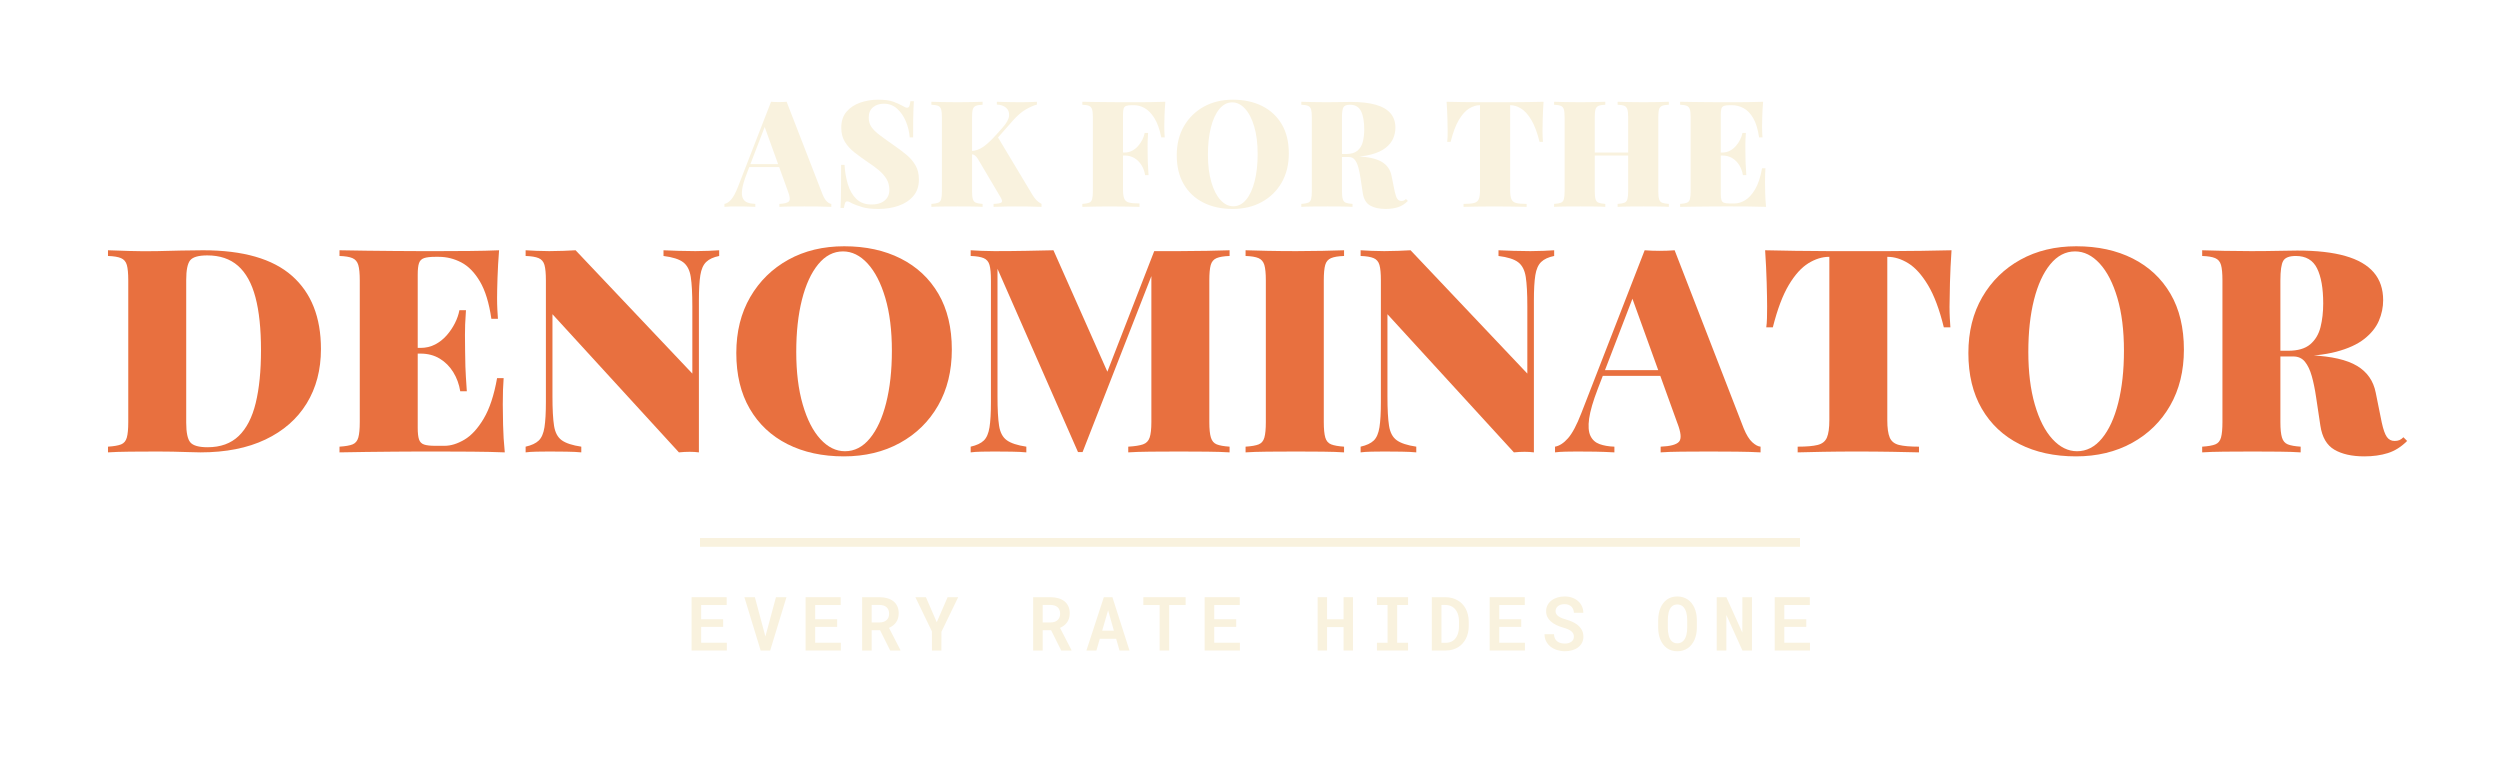
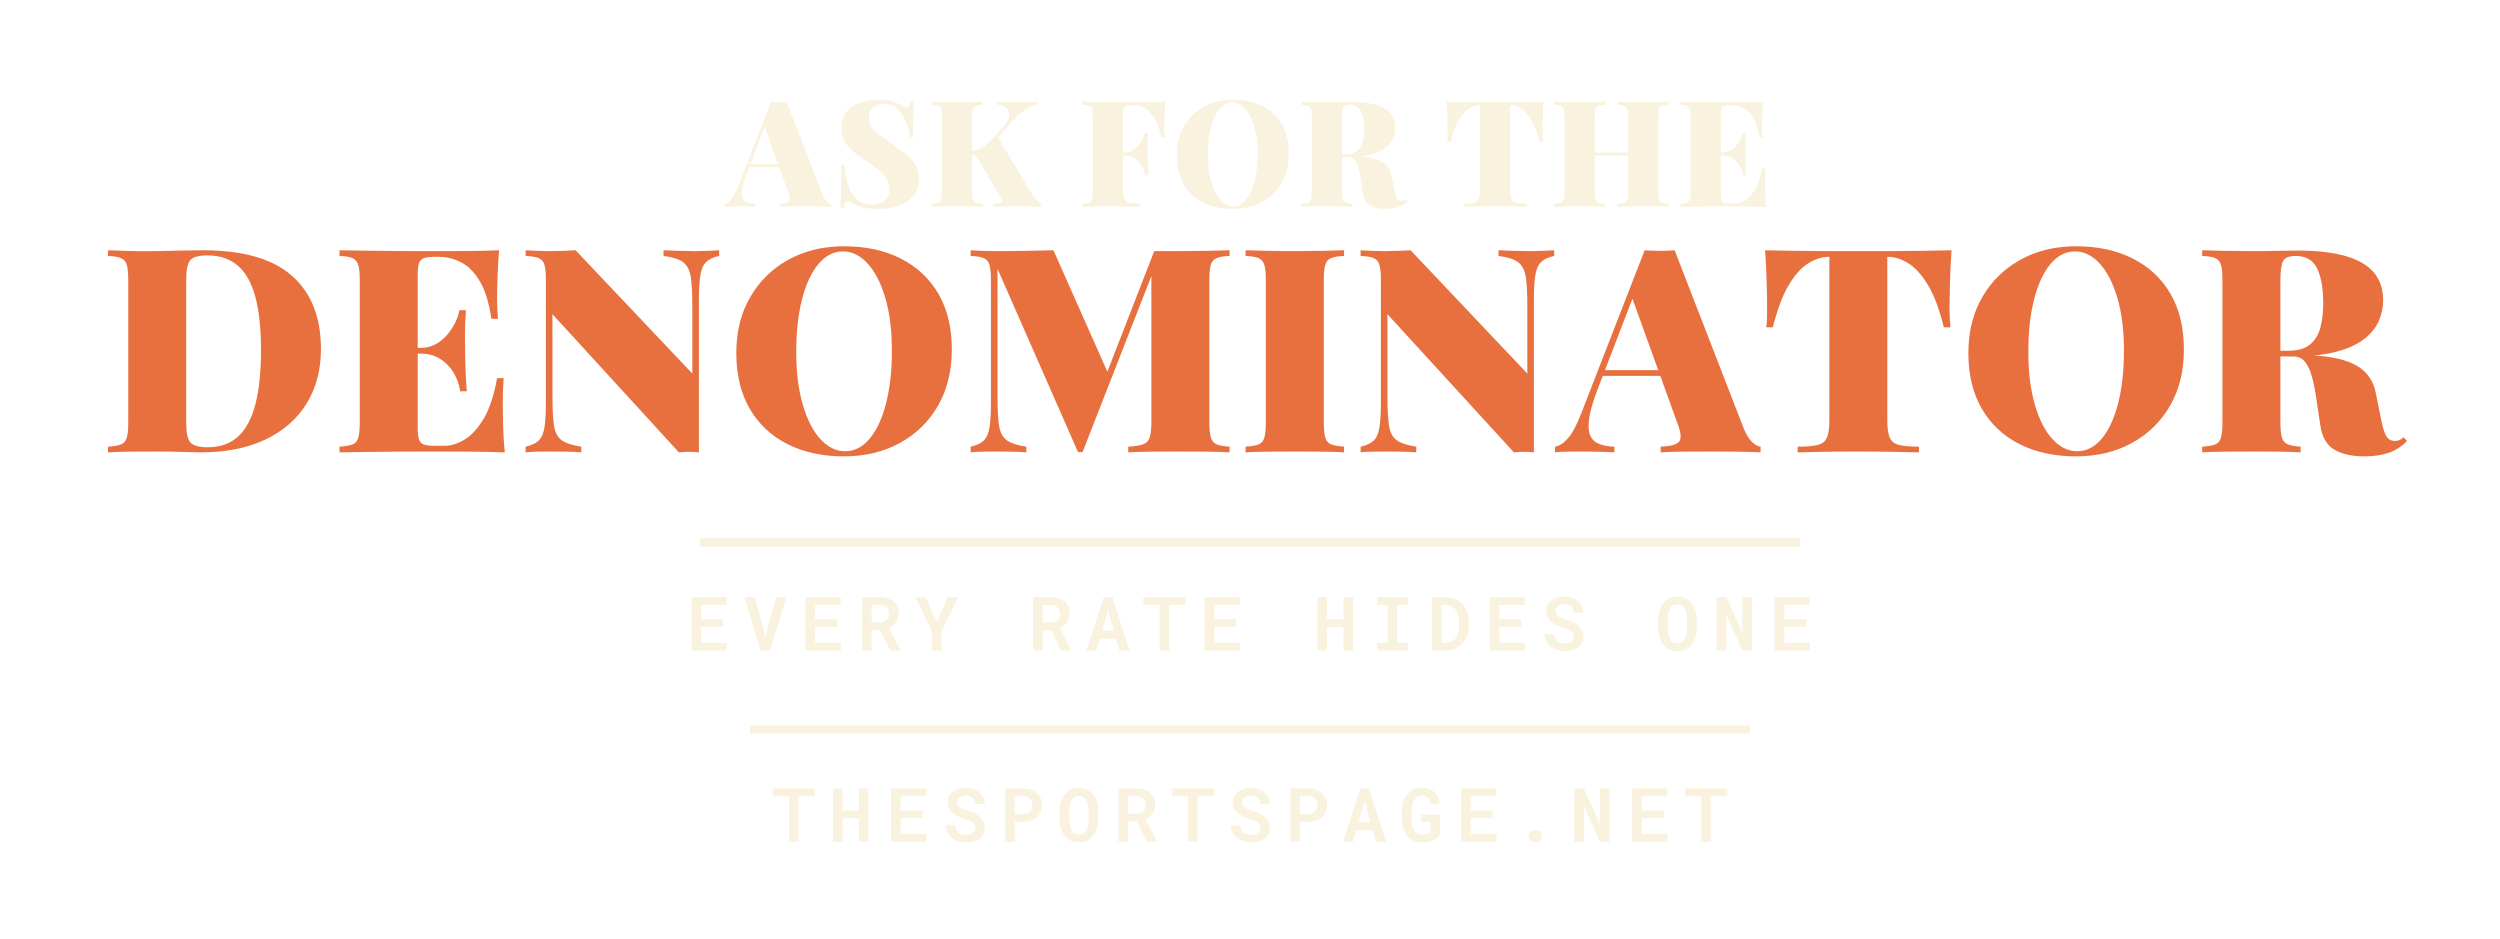
- <svg xmlns="http://www.w3.org/2000/svg" width="280mm" height="86.02mm" viewBox="0 0 280 86.02">
+ <svg xmlns="http://www.w3.org/2000/svg" width="280mm" height="105.06mm" viewBox="0 0 280 105.06">
  <path d="M398 708 640 84Q654 50 670.0 35.5Q686 21 699 20V0Q663 2 615.0 2.5Q567 3 517 3Q466 3 421.0 2.5Q376 2 349 0V20Q400 22 413.5 37.5Q427 53 407 104L247 547L267 582L129 223Q104 158 98.5 118.5Q93 79 103.0 58.0Q113 37 135.0 29.0Q157 21 187 20V0Q150 2 120.5 2.5Q91 3 56 3Q37 3 15.5 2.5Q-6 2 -21 0V20Q2 24 24.5 49.5Q47 75 71 137L293 708Q317 706 345.5 706.0Q374 706 398 708ZM433 288V268H135L145 288Z" fill="#f9f2de" transform="translate(81.486,23.170) scale(0.016626,-0.016626)" />
  <path d="M302 722Q367 722 403.0 709.0Q439 696 464 682Q476 675 483.5 671.5Q491 668 498 668Q508 668 512.5 679.0Q517 690 520 712H543Q542 691 540.5 663.0Q539 635 538.5 589.0Q538 543 538 468H515Q511 523 489.5 575.0Q468 627 430.5 661.0Q393 695 341 695Q297 695 268.0 671.0Q239 647 239 602Q239 565 257.0 538.5Q275 512 313.5 483.0Q352 454 415 410Q460 379 496.5 348.0Q533 317 555.0 278.0Q577 239 577 184Q577 117 539.5 73.0Q502 29 440.0 7.5Q378 -14 305 -14Q237 -14 196.5 -2.0Q156 10 128 23Q106 37 94 37Q84 37 79.5 26.0Q75 15 72 -7H49Q51 19 51.5 53.5Q52 88 52.5 143.0Q53 198 53 283H76Q80 213 98.5 152.0Q117 91 155.5 53.5Q194 16 258 16Q295 16 321.5 27.5Q348 39 363.0 61.0Q378 83 378 114Q378 156 359.0 187.5Q340 219 307.5 246.5Q275 274 232 302Q185 334 144.0 366.0Q103 398 78.5 438.0Q54 478 54 533Q54 599 89.0 640.5Q124 682 181.0 702.0Q238 722 302 722Z" fill="#f9f2de" transform="translate(93.324,23.170) scale(0.016626,-0.016626)" />
  <path d="M739 708V689Q705 680 663.5 656.0Q622 632 575 579L391 370L472 476L709 81Q722 60 735.0 46.0Q748 32 770 20V0Q728 2 680.5 2.5Q633 3 590 3Q567 3 533.0 2.5Q499 2 447 0V20Q494 22 501.5 31.0Q509 40 494 65L349 310Q339 328 331.0 337.0Q323 346 315.5 350.0Q308 354 296 355V376Q340 378 379.0 405.5Q418 433 473 495L507 533Q549 580 551.5 614.5Q554 649 530.5 668.5Q507 688 469 689V708Q497 707 521.5 706.5Q546 706 573.5 705.5Q601 705 638 705Q670 705 694.5 706.0Q719 707 739 708ZM373 708V688Q343 687 327.5 680.5Q312 674 307.0 656.5Q302 639 302 602V106Q302 70 307.5 52.0Q313 34 328.0 28.0Q343 22 373 20V0Q344 2 298.5 2.5Q253 3 206 3Q152 3 104.5 2.5Q57 2 28 0V20Q59 22 74.0 28.0Q89 34 94.0 52.0Q99 70 99 106V602Q99 639 94.0 656.5Q89 674 73.5 680.5Q58 687 28 688V708Q57 707 104.5 706.0Q152 705 206 705Q253 705 298.5 706.0Q344 707 373 708Z" fill="#f9f2de" transform="translate(103.848,23.170) scale(0.016626,-0.016626)" />
  <path d="M587 708Q583 658 581.5 611.456Q580 564.911 580 540Q580 518.545 581.0 499.773Q582 481 583 468H560Q543 551 513.0 598.5Q483 646 447.5 665.5Q412 685 376 685H363Q337.377 685 324.188 680.5Q311 676 306.5 662.875Q302 649.75 302 622V116Q302 75.5 310.5 55.25Q319 35 343.0 29.0Q367 23 413 23V0Q379 1 324.0 2.0Q269 3 207 3Q161 3 115.0 2.0Q69 1 28 0V20Q59 22 73.894 28.0Q88.787 34 93.894 52.0Q99 70 99 106V602Q99 639 93.766 656.5Q88.532 674 73.266 680.5Q58 687 28 688V708Q72.462 707 121.731 706.5Q171 706 219.421 705.5Q267.842 705 309.605 705.0Q351.368 705 378 705Q424 705 482.5 705.5Q541 706 587 708ZM442 366Q442 366 442.0 356.0Q442 346 442 346H272Q272 346 272.0 356.0Q272 366 272 366ZM471 498Q467 441 467.5 411.0Q468 381 468 356Q468 331 469.0 301.0Q470 271 474 214H451Q445 251 426.5 281.0Q408 311 379.0 328.5Q350 346 312 346V366Q340 366 363.0 378.0Q386 390 403.5 410.0Q421 430 432.5 453.0Q444 476 448 498Z" fill="#f9f2de" transform="translate(120.756,23.170) scale(0.016626,-0.016626)" />
  <path d="M414.054 722Q526.995 722 611.997 679.0Q697 636 744.0 555.5Q791 475 791 360Q791 248 742.852 164.0Q694.703 80 609.106 33.0Q523.509 -14 412.946 -14Q300.005 -14 215.003 29.0Q130 72 83.0 153.0Q36 234 36 348Q36 460 84.743 544.0Q133.486 628 218.488 675.0Q303.491 722 414.054 722ZM409.646 704Q360 704 323.0 659.0Q286 614 266.0 535.0Q246 456 246 352Q246 246 268.781 167.5Q291.563 89 330.562 46.5Q369.56 4 416.668 4Q466.864 4 503.932 49.0Q541 94 561.0 173.5Q581 253 581 356Q581 463 557.994 541.0Q534.987 619 495.994 661.5Q457 704 409.646 704Z" fill="#f9f2de" transform="translate(131.197,23.170) scale(0.016626,-0.016626)" />
  <path d="M28 708Q57 707 104.5 706.0Q152 705 200 705Q250 705 296.0 706.0Q342 707 361 707Q463 707 529.5 688.0Q596 669 629.0 630.5Q662 592 662 533Q662 496 647.0 461.0Q632 426 596.0 397.5Q560 369 497.5 352.5Q435 336 339 336H243V356H329Q380 356 406.5 378.5Q433 401 442.5 438.5Q452 476 452 522Q452 601 430.5 644.5Q409 688 356 688Q322 688 312.0 671.0Q302 654 302 602V106Q302 70 307.5 52.0Q313 34 328.0 28.0Q343 22 373 20V0Q344 2 298.5 2.5Q253 3 206 3Q152 3 104.5 2.5Q57 2 28 0V20Q59 22 74.0 28.0Q89 34 94.0 52.0Q99 70 99 106V602Q99 639 94.0 656.5Q89 674 73.5 680.5Q58 687 28 688ZM237 353Q273 352 305.0 349.0Q337 346 364.0 343.5Q391 341 410 340Q517 335 570.5 303.0Q624 271 636 209L657 105Q665 68 675.0 54.0Q685 40 702 40Q712 40 719.0 43.0Q726 46 733 53L746 40Q715 9 678.5 -2.5Q642 -14 596 -14Q531 -14 491.0 9.5Q451 33 442 94L427 194Q421 235 412.0 267.0Q403 299 388.0 317.5Q373 336 347 336H239Z" fill="#f9f2de" transform="translate(145.279,23.170) scale(0.016626,-0.016626)" />
  <path d="M676 708Q672 649 670.5 594.0Q669 539 669 510Q669 489 670.0 470.0Q671 451 672 438H649Q626 532 593.5 586.0Q561 640 524.5 662.5Q488 685 452 685H451V113Q451 72 459.5 52.0Q468 32 492.0 26.0Q516 20 562 20V0Q527 1 467.5 2.0Q408 3 343 3Q281 3 226.0 2.0Q171 1 137 0V20Q183 20 207.0 26.0Q231 32 239.5 52.0Q248 72 248 113V685H247Q211 685 174.5 662.5Q138 640 106.0 586.5Q74 533 50 438H27Q29 451 29.5 470.0Q30 489 30 510Q30 539 28.5 594.0Q27 649 23 708Q71 707 129.0 706.0Q187 705 245.0 705.0Q303 705 350 705Q397 705 455.0 705.0Q513 705 571.0 706.0Q629 707 676 708Z" fill="#f9f2de" transform="translate(161.638,23.170) scale(0.016626,-0.016626)" />
  <path d="M456 0V20Q487 22 501.894 28.0Q516.787 34 521.894 52.0Q527 70 527 106V602Q527 639 521.766 656.5Q516.532 674 501.266 680.5Q486 687 456 688V708Q487 707 535.5 706.0Q584 705 633 705Q684.393 705 729.196 706.0Q774 707 801 708V688Q770.942 687 755.471 680.5Q740 674 735.0 656.5Q730 639 730 602V106Q730 70 735.259 52.0Q740.519 34 755.858 28.0Q771.198 22 801 20V0Q774 2 729.196 2.5Q684.393 3 633 3Q584 3 535.5 2.5Q487 2 456 0ZM28 0V20Q59 22 73.894 28.0Q88.787 34 93.894 52.0Q99 70 99 106V602Q99 639 93.766 656.5Q88.532 674 73.266 680.5Q58 687 28 688V708Q57.203 707 104.484 706.0Q151.766 705 206 705Q253 705 298.5 706.0Q344 707 373 708V688Q342.942 687 327.471 680.5Q312 674 307.0 656.5Q302 639 302 602V106Q302 70 307.259 52.0Q312.519 34 327.858 28.0Q343.198 22 373 20V0Q344 2 298.5 2.5Q253 3 206 3Q151.766 3 104.484 2.5Q57.203 2 28 0ZM217 346V366H612V346Z" fill="#f9f2de" transform="translate(173.592,23.170) scale(0.016626,-0.016626)" />
  <path d="M587 708Q583 658 581.5 611.5Q580 565 580 540Q580 519.097 581.0 499.935Q582 480.774 583 468H560Q548 551 520.0 598.5Q492 646 454.5 665.5Q417 685 376 685H363Q337.377 685 324.188 680.5Q311 676 306.5 662.875Q302 649.75 302 622V86Q302 59 306.5 45.5Q311 32 324.188 27.5Q337.377 23 363 23H396Q429 23 465.5 44.5Q502 66 533.0 118.0Q564 170 580 260H603Q600 224 600 168Q600 143.089 601.0 96.544Q602 50 607 0Q556 2 492.0 2.5Q428 3 378 3Q351.391 3 309.664 3.0Q267.937 3 219.557 2.5Q171.178 2 121.589 1.5Q72 1 28 0V20Q59 22 73.894 28.0Q88.787 34 93.894 52.0Q99 70 99 106V602Q99 639 93.766 656.5Q88.532 674 73.266 680.5Q58 687 28 688V708Q72.462 707 121.731 706.5Q171 706 219.421 705.5Q267.842 705 309.605 705.0Q351.368 705 378 705Q424 705 482.5 705.5Q541 706 587 708ZM442 366Q442 366 442.0 356.0Q442 346 442 346H272Q272 346 272.0 356.0Q272 366 272 366ZM471 498Q467 441 467.5 411.0Q468 381 468 356Q468 331 469.0 301.0Q470 271 474 214H451Q445 251 426.5 281.0Q408 311 379.0 328.5Q350 346 312 346V366Q340 366 363.0 378.0Q386 390 403.5 410.0Q421 430 432.5 453.0Q444 476 448 498Z" fill="#f9f2de" transform="translate(187.707,23.170) scale(0.016626,-0.016626)" />
  <path d="M361 708Q571 708 672.5 618.5Q774 529 774 362Q774 253 724.0 171.5Q674 90 579.5 45.0Q485 0 352 0Q336 0 309.5 1.0Q283 2 254.0 2.5Q225 3 202 3Q152 3 104.5 2.5Q57 2 28 0V20Q59 22 74.0 28.0Q89 34 94.0 52.0Q99 70 99 106V602Q99 639 94.0 656.5Q89 674 73.5 680.5Q58 687 28 688V708Q57 707 104.5 705.5Q152 704 200 705Q237 706 283.5 707.0Q330 708 361 708ZM376 690Q330 690 316.0 673.0Q302 656 302 604V104Q302 52 316.5 35.0Q331 18 377 18Q445 18 486.0 57.5Q527 97 545.5 173.0Q564 249 564 358Q564 470 544.5 543.5Q525 617 483.5 653.5Q442 690 376 690Z" fill="#e8703f" transform="translate(11.200,50.666) scale(0.031972,-0.031972)" />
  <path d="M587 708Q583 658 581.5 611.5Q580 565 580 540Q580 519.097 581.0 499.935Q582 480.774 583 468H560Q548 551 520.0 598.5Q492 646 454.5 665.5Q417 685 376 685H363Q337.377 685 324.188 680.5Q311 676 306.5 662.875Q302 649.75 302 622V86Q302 59 306.5 45.5Q311 32 324.188 27.5Q337.377 23 363 23H396Q429 23 465.5 44.5Q502 66 533.0 118.0Q564 170 580 260H603Q600 224 600 168Q600 143.089 601.0 96.544Q602 50 607 0Q556 2 492.0 2.5Q428 3 378 3Q351.391 3 309.664 3.0Q267.937 3 219.557 2.5Q171.178 2 121.589 1.5Q72 1 28 0V20Q59 22 73.894 28.0Q88.787 34 93.894 52.0Q99 70 99 106V602Q99 639 93.766 656.5Q88.532 674 73.266 680.5Q58 687 28 688V708Q72.462 707 121.731 706.5Q171 706 219.421 705.5Q267.842 705 309.605 705.0Q351.368 705 378 705Q424 705 482.5 705.5Q541 706 587 708ZM442 366Q442 366 442.0 356.0Q442 346 442 346H272Q272 346 272.0 356.0Q272 366 272 366ZM471 498Q467 441 467.5 411.0Q468 381 468 356Q468 331 469.0 301.0Q470 271 474 214H451Q445 251 426.5 281.0Q408 311 379.0 328.5Q350 346 312 346V366Q340 366 363.0 378.0Q386 390 403.5 410.0Q421 430 432.5 453.0Q444 476 448 498Z" fill="#e8703f" transform="translate(37.129,50.666) scale(0.031972,-0.031972)" />
  <path d="M708 708V688Q678 682 662.5 667.0Q647 652 642.0 620.5Q637 589 637 532V0Q622 2 604.5 2.0Q587 2 567 0L124 484V196Q124 129 129.5 93.5Q135 58 156.5 42.5Q178 27 225 20V0Q205 2 173.0 2.5Q141 3 113 3Q91 3 68.0 2.5Q45 2 30 0V20Q61 27 76.0 41.5Q91 56 96.0 88.0Q101 120 101 176V602Q101 639 96.0 656.5Q91 674 75.5 680.5Q60 687 30 688V708Q45 707 68.0 706.0Q91 705 113 705Q138 705 162.0 706.0Q186 707 205 708L614 276V512Q614 579 608.5 614.5Q603 650 582.0 666.0Q561 682 513 688V708Q533 707 565.0 706.0Q597 705 625 705Q648 705 670.5 706.0Q693 707 708 708Z" fill="#e8703f" transform="translate(57.911,50.666) scale(0.031972,-0.031972)" />
  <path d="M414.054 722Q526.995 722 611.997 679.0Q697 636 744.0 555.5Q791 475 791 360Q791 248 742.852 164.0Q694.703 80 609.106 33.0Q523.509 -14 412.946 -14Q300.005 -14 215.003 29.0Q130 72 83.0 153.0Q36 234 36 348Q36 460 84.743 544.0Q133.486 628 218.488 675.0Q303.491 722 414.054 722ZM409.646 704Q360 704 323.0 659.0Q286 614 266.0 535.0Q246 456 246 352Q246 246 268.781 167.5Q291.563 89 330.562 46.5Q369.56 4 416.668 4Q466.864 4 503.932 49.0Q541 94 561.0 173.5Q581 253 581 356Q581 463 557.994 541.0Q534.987 619 495.994 661.5Q457 704 409.646 704Z" fill="#e8703f" transform="translate(81.315,50.666) scale(0.031972,-0.031972)" />
  <path d="M937 708V688Q907 687 891.5 680.5Q876 674 871.0 656.5Q866 639 866 602V106Q866 70 871.5 52.0Q877 34 892.0 28.0Q907 22 937 20V0Q906 2 858.0 2.5Q810 3 760 3Q706 3 658.5 2.5Q611 2 582 0V20Q616 22 633.5 28.0Q651 34 657.0 52.0Q663 70 663 106V641L673 643L422 1H406L124 643V196Q124 129 129.5 93.5Q135 58 156.5 42.5Q178 27 225 20V0Q205 2 173.0 2.5Q141 3 113 3Q91 3 68.0 2.5Q45 2 30 0V20Q61 27 76.0 41.5Q91 56 96.0 88.0Q101 120 101 176V602Q101 639 96.0 656.5Q91 674 75.5 680.5Q60 687 30 688V708Q45 707 68.0 706.0Q91 705 113 705Q171 705 224.0 706.0Q277 707 320 708L518 262L488 229L673 705Q693 705 716.0 705.0Q739 705 760 705Q810 705 858.0 706.0Q906 707 937 708Z" fill="#e8703f" transform="translate(107.756,50.666) scale(0.031972,-0.031972)" />
  <path d="M373 708V688Q342.942 687 327.471 680.5Q312 674 307.0 656.5Q302 639 302 602V106Q302 70 307.259 52.0Q312.519 34 327.858 28.0Q343.198 22 373 20V0Q344 2 298.5 2.5Q253 3 206 3Q151.766 3 104.484 2.5Q57.203 2 28 0V20Q59 22 73.894 28.0Q88.787 34 93.894 52.0Q99 70 99 106V602Q99 639 93.766 656.5Q88.532 674 73.266 680.5Q58 687 28 688V708Q57.203 707 104.484 706.0Q151.766 705 206 705Q253 705 298.5 706.0Q344 707 373 708Z" fill="#e8703f" transform="translate(138.609,50.666) scale(0.031972,-0.031972)" />
  <path d="M708 708V688Q678 682 662.5 667.0Q647 652 642.0 620.5Q637 589 637 532V0Q622 2 604.5 2.0Q587 2 567 0L124 484V196Q124 129 129.5 93.5Q135 58 156.5 42.5Q178 27 225 20V0Q205 2 173.0 2.5Q141 3 113 3Q91 3 68.0 2.5Q45 2 30 0V20Q61 27 76.0 41.5Q91 56 96.0 88.0Q101 120 101 176V602Q101 639 96.0 656.5Q91 674 75.5 680.5Q60 687 30 688V708Q45 707 68.0 706.0Q91 705 113 705Q138 705 162.0 706.0Q186 707 205 708L614 276V512Q614 579 608.5 614.5Q603 650 582.0 666.0Q561 682 513 688V708Q533 707 565.0 706.0Q597 705 625 705Q648 705 670.5 706.0Q693 707 708 708Z" fill="#e8703f" transform="translate(151.430,50.666) scale(0.031972,-0.031972)" />
  <path d="M398 708 640 84Q654 50 670.0 35.5Q686 21 699 20V0Q663 2 615.0 2.5Q567 3 517 3Q466 3 421.0 2.5Q376 2 349 0V20Q400 22 413.5 37.5Q427 53 407 104L247 547L267 582L129 223Q104 158 98.5 118.5Q93 79 103.0 58.0Q113 37 135.0 29.0Q157 21 187 20V0Q150 2 120.5 2.5Q91 3 56 3Q37 3 15.5 2.5Q-6 2 -21 0V20Q2 24 24.5 49.5Q47 75 71 137L293 708Q317 706 345.5 706.0Q374 706 398 708ZM433 288V268H135L145 288Z" fill="#e8703f" transform="translate(174.834,50.666) scale(0.031972,-0.031972)" />
  <path d="M676 708Q672 649 670.5 594.0Q669 539 669 510Q669 489 670.0 470.0Q671 451 672 438H649Q626 532 593.5 586.0Q561 640 524.5 662.5Q488 685 452 685H451V113Q451 72 459.5 52.0Q468 32 492.0 26.0Q516 20 562 20V0Q527 1 467.5 2.0Q408 3 343 3Q281 3 226.0 2.0Q171 1 137 0V20Q183 20 207.0 26.0Q231 32 239.5 52.0Q248 72 248 113V685H247Q211 685 174.5 662.5Q138 640 106.0 586.5Q74 533 50 438H27Q29 451 29.5 470.0Q30 489 30 510Q30 539 28.5 594.0Q27 649 23 708Q71 707 129.0 706.0Q187 705 245.0 705.0Q303 705 350 705Q397 705 455.0 705.0Q513 705 571.0 706.0Q629 707 676 708Z" fill="#e8703f" transform="translate(196.958,50.666) scale(0.031972,-0.031972)" />
  <path d="M414.054 722Q526.995 722 611.997 679.0Q697 636 744.0 555.5Q791 475 791 360Q791 248 742.852 164.0Q694.703 80 609.106 33.0Q523.509 -14 412.946 -14Q300.005 -14 215.003 29.0Q130 72 83.0 153.0Q36 234 36 348Q36 460 84.743 544.0Q133.486 628 218.488 675.0Q303.491 722 414.054 722ZM409.646 704Q360 704 323.0 659.0Q286 614 266.0 535.0Q246 456 246 352Q246 246 268.781 167.5Q291.563 89 330.562 46.5Q369.56 4 416.668 4Q466.864 4 503.932 49.0Q541 94 561.0 173.5Q581 253 581 356Q581 463 557.994 541.0Q534.987 619 495.994 661.5Q457 704 409.646 704Z" fill="#e8703f" transform="translate(219.307,50.666) scale(0.031972,-0.031972)" />
  <path d="M28 708Q57 707 104.5 706.0Q152 705 200 705Q250 705 296.0 706.0Q342 707 361 707Q463 707 529.5 688.0Q596 669 629.0 630.5Q662 592 662 533Q662 496 647.0 461.0Q632 426 596.0 397.5Q560 369 497.5 352.5Q435 336 339 336H243V356H329Q380 356 406.5 378.5Q433 401 442.5 438.5Q452 476 452 522Q452 601 430.5 644.5Q409 688 356 688Q322 688 312.0 671.0Q302 654 302 602V106Q302 70 307.5 52.0Q313 34 328.0 28.0Q343 22 373 20V0Q344 2 298.5 2.5Q253 3 206 3Q152 3 104.5 2.5Q57 2 28 0V20Q59 22 74.0 28.0Q89 34 94.0 52.0Q99 70 99 106V602Q99 639 94.0 656.5Q89 674 73.5 680.5Q58 687 28 688ZM237 353Q273 352 305.0 349.0Q337 346 364.0 343.5Q391 341 410 340Q517 335 570.5 303.0Q624 271 636 209L657 105Q665 68 675.0 54.0Q685 40 702 40Q712 40 719.0 43.0Q726 46 733 53L746 40Q715 9 678.5 -2.5Q642 -14 596 -14Q531 -14 491.0 9.5Q451 33 442 94L427 194Q421 235 412.0 267.0Q403 299 388.0 317.5Q373 336 347 336H239Z" fill="#e8703f" transform="translate(245.748,50.666) scale(0.031972,-0.031972)" />
  <rect x="78.40" y="60.26" width="123.20" height="0.98" fill="#f9f2de" />
  <path d="M1016.082 645.349V853.701H415.982V1241.907H1112.822V1456H154.349V0H1117.082V212.303H415.982V645.349Z" fill="#f9f2de" transform="translate(76.824,72.858) scale(0.004102,-0.004102)" />
  <path d="M483.598 0H743.353L1188.132 1456H901.857L638.32 477.655L612.37 384.114L588.21 476.445L325.883 1456H39.398Z" fill="#f9f2de" transform="translate(83.209,72.858) scale(0.004102,-0.004102)" />
  <path d="M1016.082 645.349V853.701H415.982V1241.907H1112.822V1456H154.349V0H1117.082V212.303H415.982V645.349Z" fill="#f9f2de" transform="translate(89.593,72.858) scale(0.004102,-0.004102)" />
  <path d="M631.509 554.498 908.028 0H1186.772L1186.982 12.79L874.822 618.199Q934.822 644.989 983.637 681.989Q1032.452 718.989 1067.662 768.569Q1102.082 817.359 1121.002 879.125Q1139.922 940.89 1139.922 1017.42Q1139.922 1125.84 1102.212 1207.735Q1064.502 1289.63 995.922 1344.42Q926.342 1399.21 830.021 1427.395Q733.701 1455.58 616.69 1456H141.498V0H402.132V554.498ZM402.132 766.541V1243.957H616.69Q676.58 1243.747 723.995 1228.907Q771.409 1214.067 804.509 1186.178Q840.769 1155.708 859.423 1109.528Q878.078 1063.349 878.078 1002.829Q878.078 951.05 862.374 909.635Q846.669 868.221 817.52 838.751Q784.21 803.751 733.555 785.251Q682.9 766.751 618.53 766.541Z" fill="#f9f2de" transform="translate(95.978,72.858) scale(0.004102,-0.004102)" />
  <path d="M622.751 772.402 326.513 1456H38.879L490.299 521.669L491.719 0H749.043L750.463 512.188L1207.413 1456H919.199Z" fill="#f9f2de" transform="translate(102.363,72.858) scale(0.004102,-0.004102)" />
  <path d="M631.509 554.498 908.028 0H1186.772L1186.982 12.79L874.822 618.199Q934.822 644.989 983.637 681.989Q1032.452 718.989 1067.662 768.569Q1102.082 817.359 1121.002 879.125Q1139.922 940.89 1139.922 1017.42Q1139.922 1125.84 1102.212 1207.735Q1064.502 1289.63 995.922 1344.42Q926.342 1399.21 830.021 1427.395Q733.701 1455.58 616.69 1456H141.498V0H402.132V554.498ZM402.132 766.541V1243.957H616.69Q676.58 1243.747 723.995 1228.907Q771.409 1214.067 804.509 1186.178Q840.769 1155.708 859.423 1109.528Q878.078 1063.349 878.078 1002.829Q878.078 951.05 862.374 909.635Q846.669 868.221 817.52 838.751Q784.21 803.751 733.555 785.251Q682.9 766.751 618.53 766.541Z" fill="#f9f2de" transform="translate(115.133,72.858) scale(0.004102,-0.004102)" />
  <path d="M851.619 319.327 942.918 0H1215.402L748.662 1456H514.658L39.128 0H311.822L404.331 319.327ZM469.342 541.95 631.16 1098.106 789.188 541.95Z" fill="#f9f2de" transform="translate(121.518,72.858) scale(0.004102,-0.004102)" />
  <path d="M1191.552 1241.907V1456H37.288V1241.907H481.758V0H742.342V1241.907Z" fill="#f9f2de" transform="translate(127.902,72.858) scale(0.004102,-0.004102)" />
  <path d="M1016.082 645.349V853.701H415.982V1241.907H1112.822V1456H154.349V0H1117.082V212.303H415.982V645.349Z" fill="#f9f2de" transform="translate(134.287,72.858) scale(0.004102,-0.004102)" />
  <path d="M1090.95 0V1456H834.576V852.911H383.733V1456H126.779V0H383.733V639.818H834.576V0Z" fill="#f9f2de" transform="translate(147.057,72.858) scale(0.004102,-0.004102)" />
  <path d="M189.011 1456V1242.857H479.448V212.143H189.011V0H1038.989V212.143H741.342V1242.857H1038.989V1456Z" fill="#f9f2de" transform="translate(153.442,72.858) scale(0.004102,-0.004102)" />
  <path d="M131.299 0H510.961Q609.641 0.21 696.19 24.21Q782.74 48.21 853.95 93.21Q916.42 132.26 968.26 189.705Q1020.1 247.149 1057.68 315.829Q1096.63 390.199 1117.895 479.359Q1139.16 568.52 1139.16 668.47V785.74Q1138.95 889.69 1116.29 981.641Q1093.63 1073.591 1051.89 1149.961Q1014.05 1218 960.561 1274.229Q907.071 1330.459 838.612 1368.299Q768.292 1410.149 682.917 1432.97Q597.541 1455.79 499.9 1456H131.299ZM394.353 1243.957H499.9Q554.68 1243.747 601.224 1231.617Q647.769 1219.487 686.078 1197.438Q737.067 1167.968 774.667 1121.343Q812.267 1074.719 835.316 1015.779Q853.946 967.31 863.656 909.55Q873.366 851.79 873.576 787.74V668.47Q873.366 601.47 863.761 543.13Q854.156 484.79 835.736 436.53Q813.526 380.221 781.137 337.201Q748.747 294.182 707.388 266.082Q667.448 238.982 618.144 224.723Q568.84 210.463 510.961 210.253H394.353Z" fill="#f9f2de" transform="translate(159.826,72.858) scale(0.004102,-0.004102)" />
  <path d="M1016.082 645.349V853.701H415.982V1241.907H1112.822V1456H154.349V0H1117.082V212.303H415.982V645.349Z" fill="#f9f2de" transform="translate(166.211,72.858) scale(0.004102,-0.004102)" />
  <path d="M897.288 377.48Q897.288 334.071 879.188 299.262Q861.089 264.452 828.779 240.402Q796.47 216.143 751.08 203.038Q705.69 189.933 650.11 189.933Q586.061 189.933 532.511 204.877Q478.961 219.822 440.491 251.292Q401.231 282.552 378.762 330.707Q356.292 378.861 352.822 445.281H95.089Q95.719 336.271 138.169 253.845Q180.619 171.42 253.729 110.47Q331.68 46.84 436.92 13.815Q542.16 -19.21 650.11 -19.21Q756.071 -19.21 848.602 6.87Q941.132 32.95 1009.342 84.32Q1077.552 134.69 1117.102 208.875Q1156.651 283.061 1156.651 379.48Q1156.651 487.541 1107.856 570.231Q1059.061 652.922 977.26 714.192Q918.16 756.552 847.431 787.707Q776.701 818.861 700.441 840.701Q634.851 858.861 579.351 880.441Q523.851 902.021 483.171 929.651Q442.281 956.491 419.577 991.696Q396.872 1026.9 396.662 1072.52Q396.662 1115.509 413.842 1151.213Q431.021 1186.918 463.121 1212.968Q495.011 1238.228 539.98 1252.042Q584.95 1265.857 640.32 1265.857Q702.37 1265.857 749.34 1248.518Q796.31 1231.178 828.779 1200.498Q860.459 1169.028 877.534 1125.824Q894.608 1082.619 897.868 1030.68H1154.231Q1153.812 1129.1 1115.182 1210.89Q1076.552 1292.68 1008.552 1352.05Q940.552 1410.63 847.417 1443.315Q754.281 1476 644.271 1476Q539.31 1476 447.199 1447.92Q355.089 1419.84 286.509 1367.26Q217.929 1314.68 178.404 1239.89Q138.879 1165.1 138.879 1072.68Q138.879 989.74 170.898 921.425Q202.918 853.11 262.598 798.16Q322.067 743.42 411.048 698.834Q500.028 654.249 611.79 622.929Q684.541 602.769 738.091 579.003Q791.641 555.238 827.79 525.818Q863.149 495.398 880.219 458.879Q897.288 422.359 897.288 377.48Z" fill="#f9f2de" transform="translate(172.596,72.858) scale(0.004102,-0.004102)" />
  <path d="M1141.541 625.829V828.171Q1141.331 922.762 1124.091 1009.082Q1106.851 1095.402 1073.74 1169.402Q1042.79 1236.292 999.13 1292.497Q955.47 1348.701 897.1 1388.801Q838.729 1430.48 765.334 1453.24Q691.939 1476 606.68 1476Q522.21 1476 450.895 1453.635Q379.58 1431.271 322.79 1390.381Q265.21 1348.491 221.55 1290.707Q177.89 1232.922 147.939 1162.872Q116.989 1089.662 101.329 1005.027Q85.669 920.392 85.459 828.171V625.829Q85.669 538.349 99.854 457.769Q114.039 377.188 141.829 307.139Q171.779 232.349 216.729 171.799Q261.68 111.249 319.26 67.989Q377.63 26.31 449.735 3.155Q521.84 -20 607.89 -20Q689.989 -20 760.119 1.18Q830.249 22.359 887.829 60.089Q950.149 101.769 998.155 162.608Q1046.16 223.448 1078.48 295.868Q1109.221 368.288 1125.276 451.738Q1141.331 535.188 1141.541 625.829ZM877.957 830.171V625.829Q877.747 572.249 872.247 520.779Q866.747 469.31 855.117 424.58Q840.907 370.16 817.407 325.98Q793.907 281.801 759.697 251.701Q730.808 225.342 692.763 211.032Q654.719 196.723 607.89 196.723Q559.48 196.723 521.936 211.822Q484.392 226.922 455.502 254.071Q425.032 283.381 403.007 328.456Q380.982 373.53 369.143 427.16Q358.093 471.89 353.568 522.569Q349.043 573.249 348.833 625.829V830.171Q349.043 885.121 353.963 937.276Q358.883 989.431 369.933 1035.16Q383.143 1090.95 406.748 1134.735Q430.353 1178.52 464.772 1208.829Q492.082 1231.818 527.256 1244.548Q562.431 1257.277 606.68 1257.277Q652.719 1257.277 689.473 1243.863Q726.228 1230.448 755.117 1206.669Q789.537 1177.149 814.327 1132.97Q839.117 1088.79 854.117 1034.58Q866.537 988.851 872.142 937.091Q877.747 885.331 877.957 830.171Z" fill="#f9f2de" transform="translate(185.366,72.858) scale(0.004102,-0.004102)" />
  <path d="M1089.95 0V1456H827.896L826.477 489.296L390.253 1456H127.199V0H390.043L390.673 970.284L829.267 0Z" fill="#f9f2de" transform="translate(191.751,72.858) scale(0.004102,-0.004102)" />
  <path d="M1016.082 645.349V853.701H415.982V1241.907H1112.822V1456H154.349V0H1117.082V212.303H415.982V645.349Z" fill="#f9f2de" transform="translate(198.135,72.858) scale(0.004102,-0.004102)" />
+   <rect x="84.00" y="81.26" width="112.00" height="0.90" fill="#f9f2de" />
+   <path d="M1191.552 1241.907V1456H37.288V1241.907H481.758V0H742.342V1241.907Z" fill="#f9f2de" transform="translate(86.401,94.278) scale(0.004102,-0.004102)" />
+   <path d="M1090.95 0V1456H834.576V852.911H383.733V1456H126.779V0H383.733V639.818H834.576V0Z" fill="#f9f2de" transform="translate(92.786,94.278) scale(0.004102,-0.004102)" />
+   <path d="M1016.082 645.349V853.701H415.982V1241.907H1112.822V1456H154.349V0H1117.082V212.303H415.982V645.349Z" fill="#f9f2de" transform="translate(99.171,94.278) scale(0.004102,-0.004102)" />
+   <path d="M897.288 377.48Q897.288 334.071 879.188 299.262Q861.089 264.452 828.779 240.402Q796.47 216.143 751.08 203.038Q705.69 189.933 650.11 189.933Q586.061 189.933 532.511 204.877Q478.961 219.822 440.491 251.292Q401.231 282.552 378.762 330.707Q356.292 378.861 352.822 445.281H95.089Q95.719 336.271 138.169 253.845Q180.619 171.42 253.729 110.47Q331.68 46.84 436.92 13.815Q542.16 -19.21 650.11 -19.21Q756.071 -19.21 848.602 6.87Q941.132 32.95 1009.342 84.32Q1077.552 134.69 1117.102 208.875Q1156.651 283.061 1156.651 379.48Q1156.651 487.541 1107.856 570.231Q1059.061 652.922 977.26 714.192Q918.16 756.552 847.431 787.707Q776.701 818.861 700.441 840.701Q634.851 858.861 579.351 880.441Q523.851 902.021 483.171 929.651Q442.281 956.491 419.577 991.696Q396.872 1026.9 396.662 1072.52Q396.662 1115.509 413.842 1151.213Q431.021 1186.918 463.121 1212.968Q495.011 1238.228 539.98 1252.042Q584.95 1265.857 640.32 1265.857Q702.37 1265.857 749.34 1248.518Q796.31 1231.178 828.779 1200.498Q860.459 1169.028 877.534 1125.824Q894.608 1082.619 897.868 1030.68H1154.231Q1153.812 1129.1 1115.182 1210.89Q1076.552 1292.68 1008.552 1352.05Q940.552 1410.63 847.417 1443.315Q754.281 1476 644.271 1476Q539.31 1476 447.199 1447.92Q355.089 1419.84 286.509 1367.26Q217.929 1314.68 178.404 1239.89Q138.879 1165.1 138.879 1072.68Q138.879 989.74 170.898 921.425Q202.918 853.11 262.598 798.16Q322.067 743.42 411.048 698.834Q500.028 654.249 611.79 622.929Q684.541 602.769 738.091 579.003Q791.641 555.238 827.79 525.818Q863.149 495.398 880.219 458.879Q897.288 422.359 897.288 377.48Z" fill="#f9f2de" transform="translate(105.555,94.278) scale(0.004102,-0.004102)" />
+   <path d="M418.662 544.498H650.359Q764.95 544.708 859.166 577.658Q953.381 610.608 1020.961 670.349Q1087.751 729.299 1124.671 811.774Q1161.591 894.249 1161.591 993.719Q1161.591 1098.719 1124.671 1183.669Q1087.751 1268.619 1020.961 1329.149Q953.381 1388.89 859.166 1422.235Q764.95 1455.58 650.359 1456H157.818V0H418.662ZM418.662 756.541V1243.957H650.359Q711.199 1243.747 757.404 1224.537Q803.608 1205.327 835.708 1171.487Q866.808 1137.647 882.987 1091.758Q899.167 1045.868 899.167 991.719Q899.167 943.1 882.987 900.29Q866.808 857.48 835.498 825.431Q803.398 793.381 757.299 775.066Q711.199 756.751 650.359 756.541Z" fill="#f9f2de" transform="translate(111.940,94.278) scale(0.004102,-0.004102)" />
+   <path d="M1141.541 625.829V828.171Q1141.331 922.762 1124.091 1009.082Q1106.851 1095.402 1073.74 1169.402Q1042.79 1236.292 999.13 1292.497Q955.47 1348.701 897.1 1388.801Q838.729 1430.48 765.334 1453.24Q691.939 1476 606.68 1476Q522.21 1476 450.895 1453.635Q379.58 1431.271 322.79 1390.381Q265.21 1348.491 221.55 1290.707Q177.89 1232.922 147.939 1162.872Q116.989 1089.662 101.329 1005.027Q85.669 920.392 85.459 828.171V625.829Q85.669 538.349 99.854 457.769Q114.039 377.188 141.829 307.139Q171.779 232.349 216.729 171.799Q261.68 111.249 319.26 67.989Q377.63 26.31 449.735 3.155Q521.84 -20 607.89 -20Q689.989 -20 760.119 1.18Q830.249 22.359 887.829 60.089Q950.149 101.769 998.155 162.608Q1046.16 223.448 1078.48 295.868Q1109.221 368.288 1125.276 451.738Q1141.331 535.188 1141.541 625.829ZM877.957 830.171V625.829Q877.747 572.249 872.247 520.779Q866.747 469.31 855.117 424.58Q840.907 370.16 817.407 325.98Q793.907 281.801 759.697 251.701Q730.808 225.342 692.763 211.032Q654.719 196.723 607.89 196.723Q559.48 196.723 521.936 211.822Q484.392 226.922 455.502 254.071Q425.032 283.381 403.007 328.456Q380.982 373.53 369.143 427.16Q358.093 471.89 353.568 522.569Q349.043 573.249 348.833 625.829V830.171Q349.043 885.121 353.963 937.276Q358.883 989.431 369.933 1035.16Q383.143 1090.95 406.748 1134.735Q430.353 1178.52 464.772 1208.829Q492.082 1231.818 527.256 1244.548Q562.431 1257.277 606.68 1257.277Q652.719 1257.277 689.473 1243.863Q726.228 1230.448 755.117 1206.669Q789.537 1177.149 814.327 1132.97Q839.117 1088.79 854.117 1034.58Q866.537 988.851 872.142 937.091Q877.747 885.331 877.957 830.171Z" fill="#f9f2de" transform="translate(118.325,94.278) scale(0.004102,-0.004102)" />
+   <path d="M631.509 554.498 908.028 0H1186.772L1186.982 12.79L874.822 618.199Q934.822 644.989 983.637 681.989Q1032.452 718.989 1067.662 768.569Q1102.082 817.359 1121.002 879.125Q1139.922 940.89 1139.922 1017.42Q1139.922 1125.84 1102.212 1207.735Q1064.502 1289.63 995.922 1344.42Q926.342 1399.21 830.021 1427.395Q733.701 1455.58 616.69 1456H141.498V0H402.132V554.498ZM402.132 766.541V1243.957H616.69Q676.58 1243.747 723.995 1228.907Q771.409 1214.067 804.509 1186.178Q840.769 1155.708 859.423 1109.528Q878.078 1063.349 878.078 1002.829Q878.078 951.05 862.374 909.635Q846.669 868.221 817.52 838.751Q784.21 803.751 733.555 785.251Q682.9 766.751 618.53 766.541Z" fill="#f9f2de" transform="translate(124.710,94.278) scale(0.004102,-0.004102)" />
+   <path d="M1191.552 1241.907V1456H37.288V1241.907H481.758V0H742.342V1241.907Z" fill="#f9f2de" transform="translate(131.095,94.278) scale(0.004102,-0.004102)" />
+   <path d="M897.288 377.48Q897.288 334.071 879.188 299.262Q861.089 264.452 828.779 240.402Q796.47 216.143 751.08 203.038Q705.69 189.933 650.11 189.933Q586.061 189.933 532.511 204.877Q478.961 219.822 440.491 251.292Q401.231 282.552 378.762 330.707Q356.292 378.861 352.822 445.281H95.089Q95.719 336.271 138.169 253.845Q180.619 171.42 253.729 110.47Q331.68 46.84 436.92 13.815Q542.16 -19.21 650.11 -19.21Q756.071 -19.21 848.602 6.87Q941.132 32.95 1009.342 84.32Q1077.552 134.69 1117.102 208.875Q1156.651 283.061 1156.651 379.48Q1156.651 487.541 1107.856 570.231Q1059.061 652.922 977.26 714.192Q918.16 756.552 847.431 787.707Q776.701 818.861 700.441 840.701Q634.851 858.861 579.351 880.441Q523.851 902.021 483.171 929.651Q442.281 956.491 419.577 991.696Q396.872 1026.9 396.662 1072.52Q396.662 1115.509 413.842 1151.213Q431.021 1186.918 463.121 1212.968Q495.011 1238.228 539.98 1252.042Q584.95 1265.857 640.32 1265.857Q702.37 1265.857 749.34 1248.518Q796.31 1231.178 828.779 1200.498Q860.459 1169.028 877.534 1125.824Q894.608 1082.619 897.868 1030.68H1154.231Q1153.812 1129.1 1115.182 1210.89Q1076.552 1292.68 1008.552 1352.05Q940.552 1410.63 847.417 1443.315Q754.281 1476 644.271 1476Q539.31 1476 447.199 1447.92Q355.089 1419.84 286.509 1367.26Q217.929 1314.68 178.404 1239.89Q138.879 1165.1 138.879 1072.68Q138.879 989.74 170.898 921.425Q202.918 853.11 262.598 798.16Q322.067 743.42 411.048 698.834Q500.028 654.249 611.79 622.929Q684.541 602.769 738.091 579.003Q791.641 555.238 827.79 525.818Q863.149 495.398 880.219 458.879Q897.288 422.359 897.288 377.48Z" fill="#f9f2de" transform="translate(137.480,94.278) scale(0.004102,-0.004102)" />
+   <path d="M418.662 544.498H650.359Q764.95 544.708 859.166 577.658Q953.381 610.608 1020.961 670.349Q1087.751 729.299 1124.671 811.774Q1161.591 894.249 1161.591 993.719Q1161.591 1098.719 1124.671 1183.669Q1087.751 1268.619 1020.961 1329.149Q953.381 1388.89 859.166 1422.235Q764.95 1455.58 650.359 1456H157.818V0H418.662ZM418.662 756.541V1243.957H650.359Q711.199 1243.747 757.404 1224.537Q803.608 1205.327 835.708 1171.487Q866.808 1137.647 882.987 1091.758Q899.167 1045.868 899.167 991.719Q899.167 943.1 882.987 900.29Q866.808 857.48 835.498 825.431Q803.398 793.381 757.299 775.066Q711.199 756.751 650.359 756.541Z" fill="#f9f2de" transform="translate(143.864,94.278) scale(0.004102,-0.004102)" />
+   <path d="M851.619 319.327 942.918 0H1215.402L748.662 1456H514.658L39.128 0H311.822L404.331 319.327ZM469.342 541.95 631.16 1098.106 789.188 541.95Z" fill="#f9f2de" transform="translate(150.249,94.278) scale(0.004102,-0.004102)" />
+   <path d="M1128.641 174.409 1127.221 740.011H616.509V541.349H869.057L867.847 264.121Q854.327 246.922 830.203 233.532Q806.078 220.143 775.769 210.513Q745.459 200.883 711.464 196.093Q677.47 191.303 643.42 191.513Q586.9 192.513 542.406 210.272Q497.911 228.032 464.441 261.292Q441.032 284.281 422.908 314.135Q404.783 343.989 391.523 378.658Q372.733 429.918 362.653 493.553Q352.573 557.188 352.363 631.149V825.061Q352.363 886.171 359.758 941.011Q367.153 995.851 381.573 1042.37Q399.153 1099.16 426.128 1142.945Q453.104 1186.729 487.943 1215.249Q516.463 1238.238 550.872 1250.863Q585.281 1263.487 624.42 1263.487Q685.52 1263.487 730.014 1246.728Q774.509 1229.968 804.608 1197.498Q832.128 1167.398 848.413 1123.774Q864.697 1080.149 872.537 1025.05H1127.431Q1116.851 1129.42 1080.616 1213.105Q1044.381 1296.79 981.171 1355.79Q917.961 1413.79 827.616 1444.895Q737.271 1476 618.68 1476Q536.16 1476 463.74 1452.95Q391.32 1429.9 330.95 1386.271Q277.48 1346.381 234.295 1291.966Q191.11 1237.552 159.16 1170.662Q125.63 1097.452 107.785 1009.842Q89.939 922.231 89.729 823.061V631.149Q89.939 527.818 108.6 437.443Q127.26 347.067 163.79 273.277Q196.16 204.808 243.135 150.498Q290.11 96.188 348.53 58.089Q407.74 20.569 479.29 0.39Q550.84 -19.79 632.939 -20Q724.31 -20.21 804.52 -2.475Q884.729 15.26 950.779 46.199Q1009.95 72.569 1055.061 106.254Q1100.171 139.939 1128.641 174.409Z" fill="#f9f2de" transform="translate(156.634,94.278) scale(0.004102,-0.004102)" />
+   <path d="M1016.082 645.349V853.701H415.982V1241.907H1112.822V1456H154.349V0H1117.082V212.303H415.982V645.349Z" fill="#f9f2de" transform="translate(163.019,94.278) scale(0.004102,-0.004102)" />
+   <path d="M437.537 152.392Q437.537 79.381 486.283 29.795Q535.028 -19.79 620.459 -19.79Q704.89 -19.79 754.345 29.295Q803.801 78.381 803.801 152.392Q803.801 226.612 755.24 277.198Q706.68 327.783 620.459 327.783Q533.238 327.783 485.388 276.698Q437.537 225.612 437.537 152.392Z" fill="#f9f2de" transform="translate(169.404,94.278) scale(0.004102,-0.004102)" />
+   <path d="M1089.95 0V1456H827.896L826.477 489.296L390.253 1456H127.199V0H390.043L390.673 970.284L829.267 0Z" fill="#f9f2de" transform="translate(175.789,94.278) scale(0.004102,-0.004102)" />
+   <path d="M1016.082 645.349V853.701H415.982V1241.907H1112.822V1456H154.349V0H1117.082V212.303H415.982V645.349Z" fill="#f9f2de" transform="translate(182.173,94.278) scale(0.004102,-0.004102)" />
+   <path d="M1191.552 1241.907V1456H37.288V1241.907H481.758V0H742.342V1241.907Z" fill="#f9f2de" transform="translate(188.558,94.278) scale(0.004102,-0.004102)" />
</svg>
